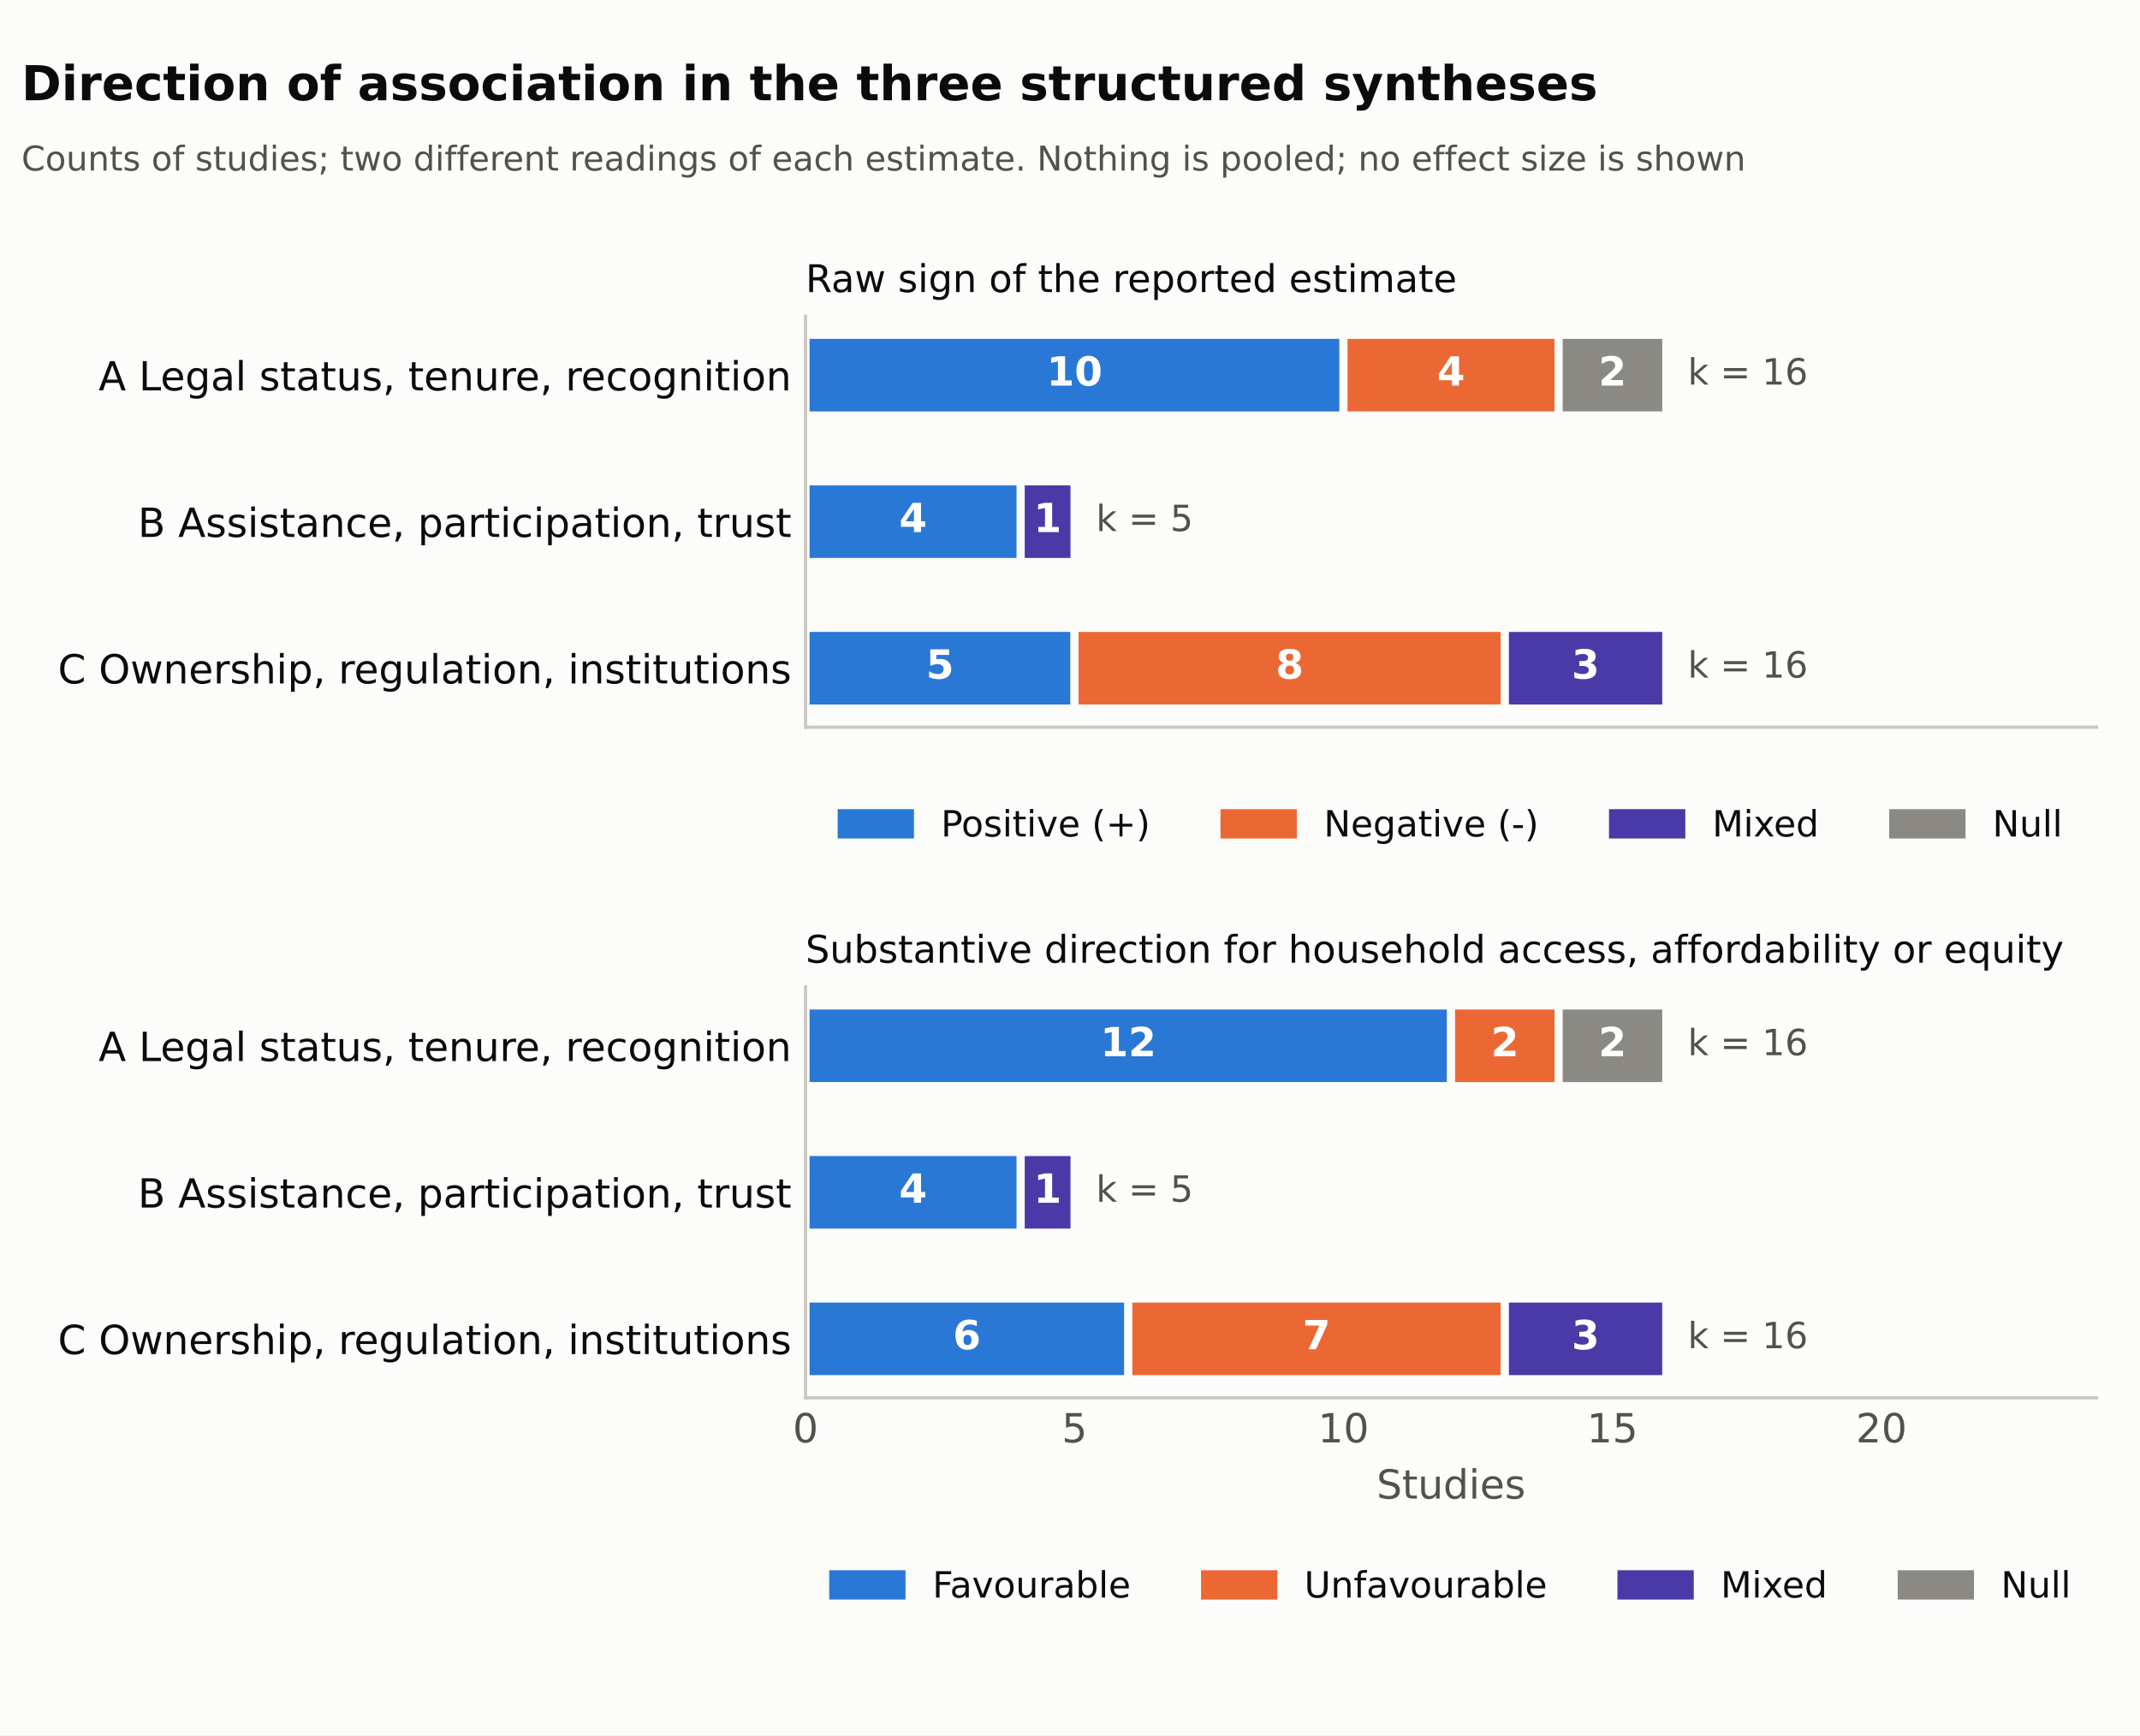
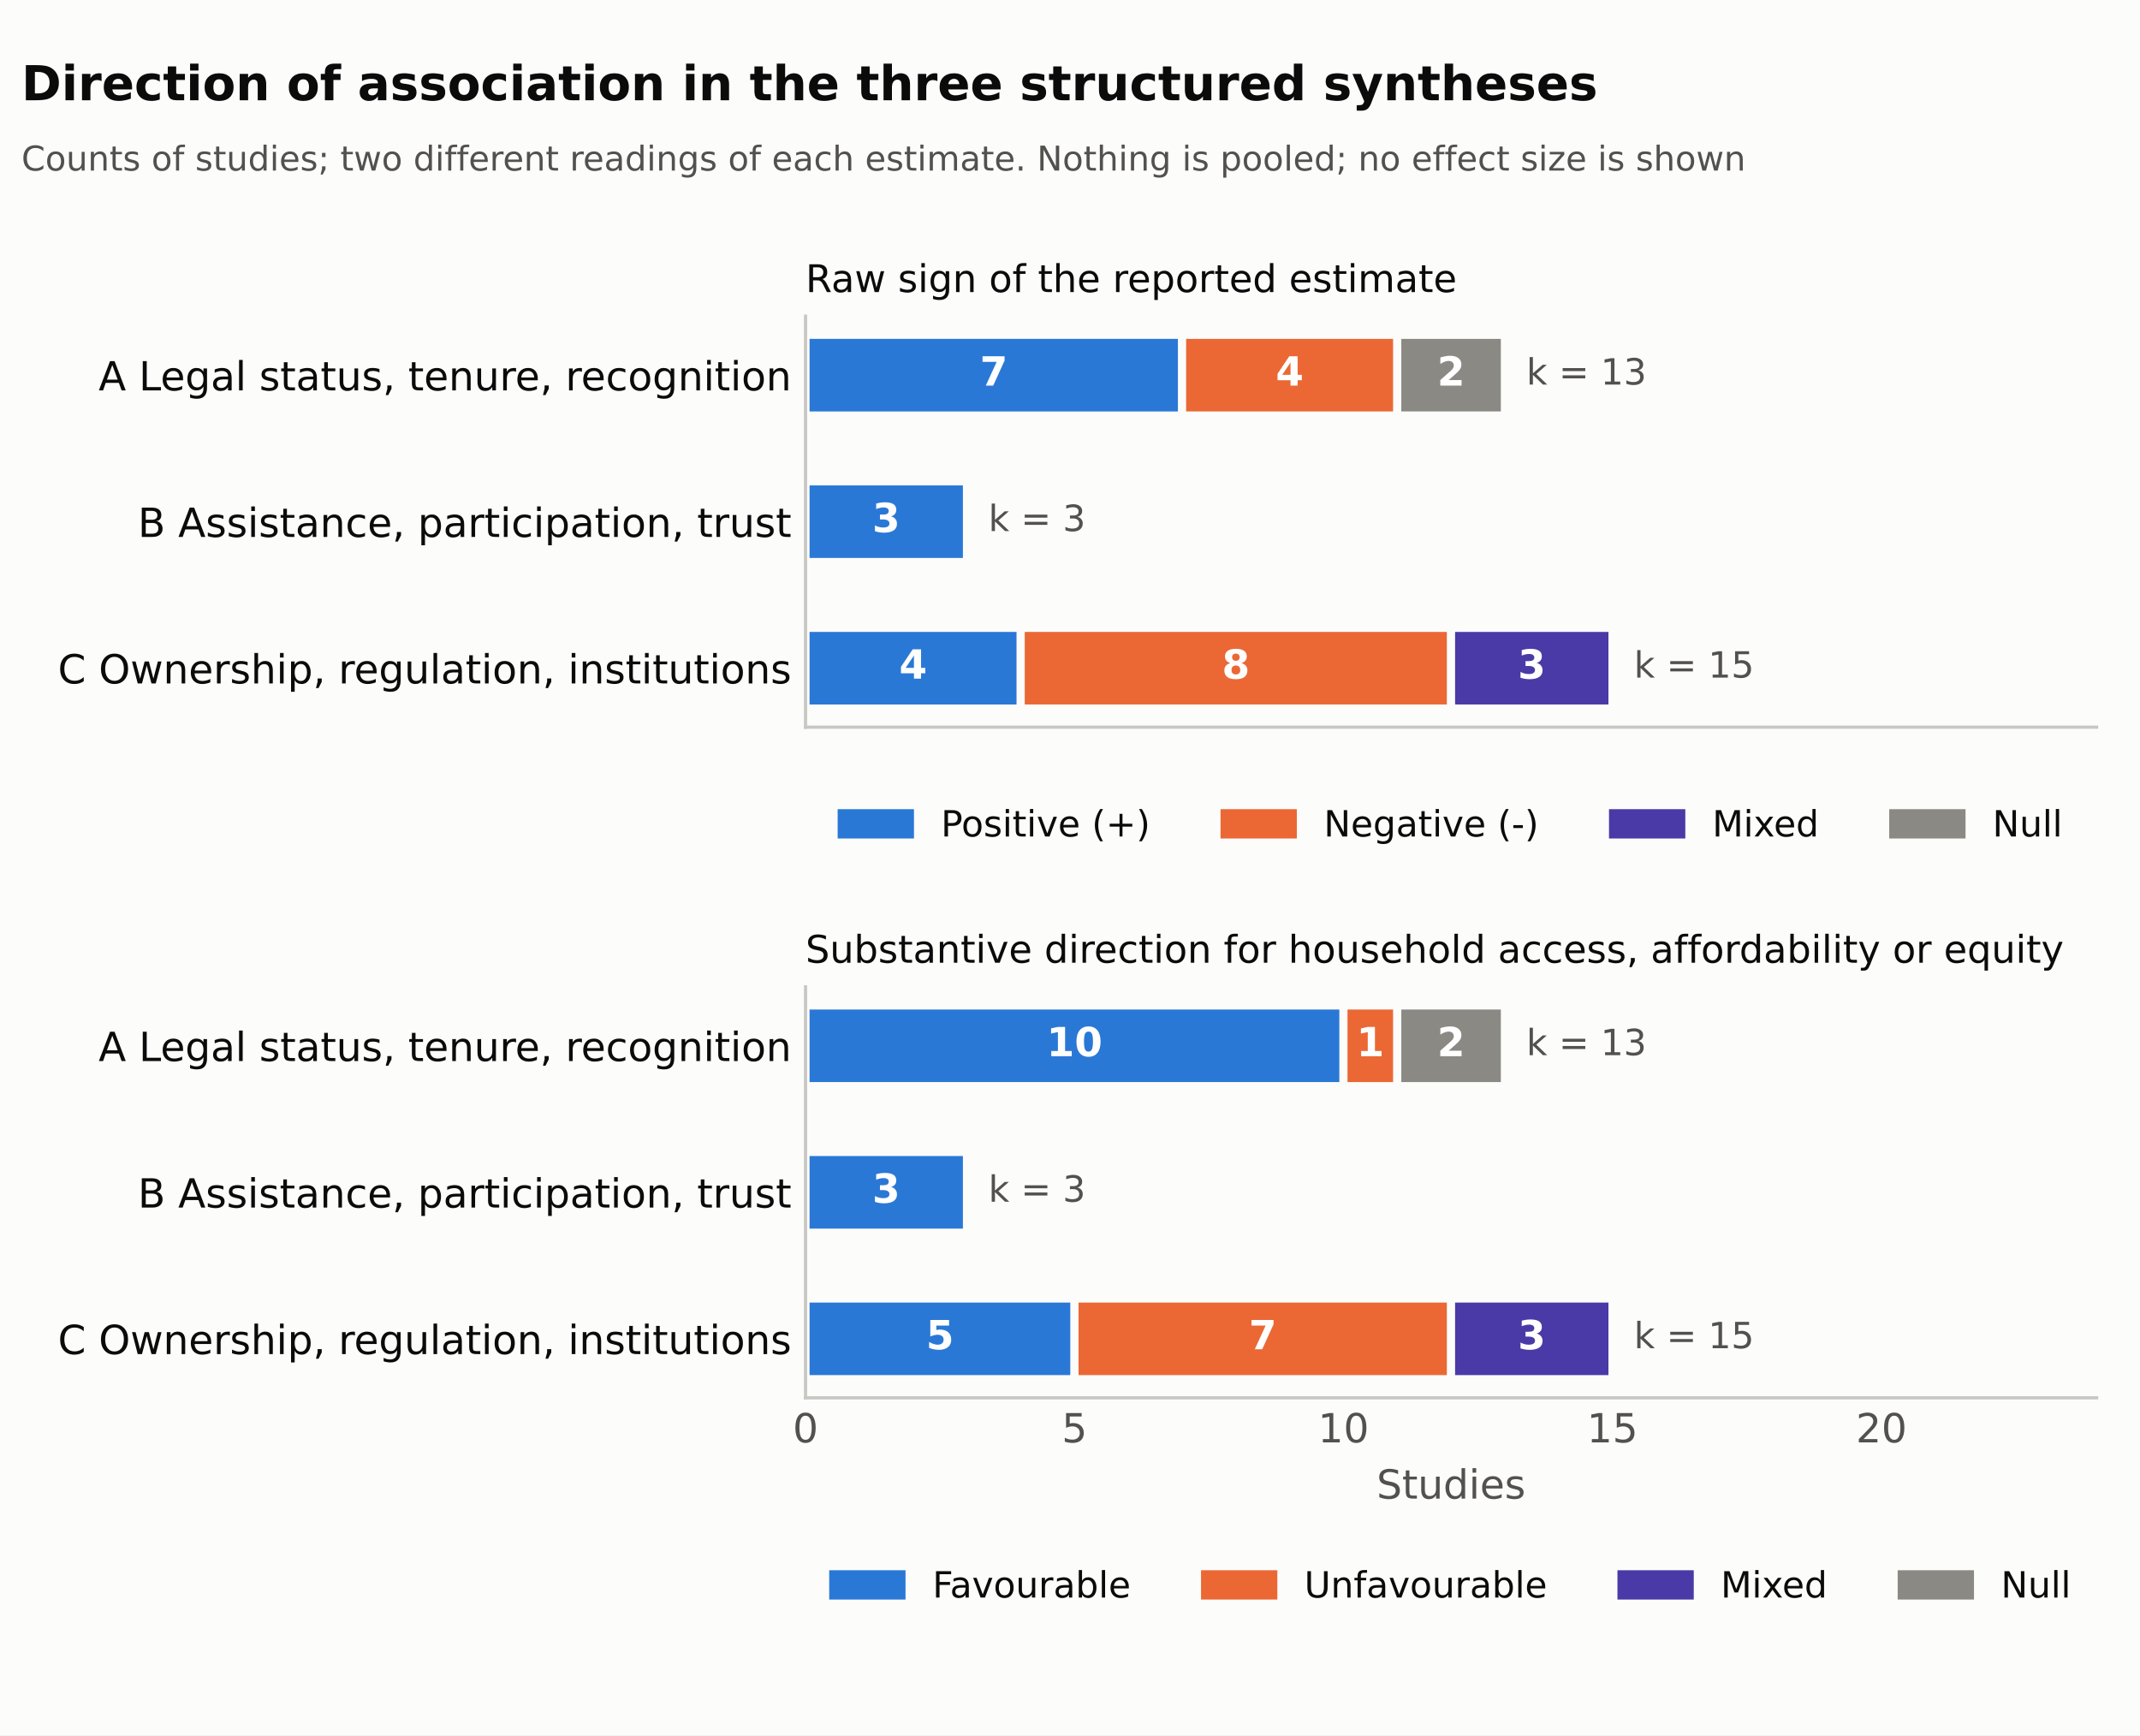
<svg xmlns="http://www.w3.org/2000/svg" width="532.8pt" height="432pt" viewBox="0 0 532.8 432" version="1.1">
  <defs>
    <style type="text/css">*{stroke-linejoin: round; stroke-linecap: butt}</style>
  </defs>
  <g id="figure_1">
    <g id="patch_1">
      <path d="M 0 432  L 532.8 432  L 532.8 0  L 0 0  z " style="fill: #fcfcfb" />
    </g>
    <g id="axes_1">
      <g id="patch_2">
        <path d="M 200.555 181.042  L 522 181.042  L 522 78.72  L 200.555 78.72  z " style="fill: #fcfcfb" />
      </g>
      <g id="patch_3">
-         <path d="M 200.555 83.371  L 334.49 83.371  L 334.49 103.434  L 200.555 103.434  z " clip-path="url(#p1a23f8839c)" style="fill: #2a78d6; stroke: #fcfcfb; stroke-width: 2; stroke-linejoin: miter" />
+         <path d="M 200.555 83.371  L 294.31 83.371  L 294.31 103.434  L 200.555 103.434  z " clip-path="url(#p1a23f8839c)" style="fill: #2a78d6; stroke: #fcfcfb; stroke-width: 2; stroke-linejoin: miter" />
      </g>
      <g id="patch_4">
-         <path d="M 334.49 83.371  L 388.065 83.371  L 388.065 103.434  L 334.49 103.434  z " clip-path="url(#p1a23f8839c)" style="fill: #eb6834; stroke: #fcfcfb; stroke-width: 2; stroke-linejoin: miter" />
+         <path d="M 294.31 83.371  L 347.884 83.371  L 347.884 103.434  L 294.31 103.434  z " clip-path="url(#p1a23f8839c)" style="fill: #eb6834; stroke: #fcfcfb; stroke-width: 2; stroke-linejoin: miter" />
      </g>
      <g id="patch_5">
-         <path d="M 388.065 83.371  L 414.852 83.371  L 414.852 103.434  L 388.065 103.434  z " clip-path="url(#p1a23f8839c)" style="fill: #8a8984; stroke: #fcfcfb; stroke-width: 2; stroke-linejoin: miter" />
+         <path d="M 347.884 83.371  L 374.671 83.371  L 374.671 103.434  L 347.884 103.434  z " clip-path="url(#p1a23f8839c)" style="fill: #8a8984; stroke: #fcfcfb; stroke-width: 2; stroke-linejoin: miter" />
      </g>
      <g id="patch_6">
-         <path d="M 200.555 119.849  L 254.129 119.849  L 254.129 139.913  L 200.555 139.913  z " clip-path="url(#p1a23f8839c)" style="fill: #2a78d6; stroke: #fcfcfb; stroke-width: 2; stroke-linejoin: miter" />
+         <path d="M 200.555 119.849  L 240.736 119.849  L 240.736 139.913  L 200.555 139.913  z " clip-path="url(#p1a23f8839c)" style="fill: #2a78d6; stroke: #fcfcfb; stroke-width: 2; stroke-linejoin: miter" />
      </g>
      <g id="patch_7">
-         <path d="M 254.129 119.849  L 267.523 119.849  L 267.523 139.913  L 254.129 139.913  z " clip-path="url(#p1a23f8839c)" style="fill: #4a3aa7; stroke: #fcfcfb; stroke-width: 2; stroke-linejoin: miter" />
+         <path d="M 200.555 156.328  L 254.129 156.328  L 254.129 176.391  L 200.555 176.391  z " clip-path="url(#p1a23f8839c)" style="fill: #2a78d6; stroke: #fcfcfb; stroke-width: 2; stroke-linejoin: miter" />
      </g>
      <g id="patch_8">
-         <path d="M 200.555 156.328  L 267.523 156.328  L 267.523 176.391  L 200.555 176.391  z " clip-path="url(#p1a23f8839c)" style="fill: #2a78d6; stroke: #fcfcfb; stroke-width: 2; stroke-linejoin: miter" />
+         <path d="M 254.129 156.328  L 361.277 156.328  L 361.277 176.391  L 254.129 176.391  z " clip-path="url(#p1a23f8839c)" style="fill: #eb6834; stroke: #fcfcfb; stroke-width: 2; stroke-linejoin: miter" />
      </g>
      <g id="patch_9">
-         <path d="M 267.523 156.328  L 374.671 156.328  L 374.671 176.391  L 267.523 176.391  z " clip-path="url(#p1a23f8839c)" style="fill: #eb6834; stroke: #fcfcfb; stroke-width: 2; stroke-linejoin: miter" />
-       </g>
-       <g id="patch_10">
-         <path d="M 374.671 156.328  L 414.852 156.328  L 414.852 176.391  L 374.671 176.391  z " clip-path="url(#p1a23f8839c)" style="fill: #4a3aa7; stroke: #fcfcfb; stroke-width: 2; stroke-linejoin: miter" />
+         <path d="M 361.277 156.328  L 401.458 156.328  L 401.458 176.391  L 361.277 176.391  z " clip-path="url(#p1a23f8839c)" style="fill: #4a3aa7; stroke: #fcfcfb; stroke-width: 2; stroke-linejoin: miter" />
      </g>
      <g id="matplotlib.axis_1">
        <g id="xtick_1">
          <g id="line2d_1" />
        </g>
        <g id="xtick_2">
          <g id="line2d_2" />
        </g>
        <g id="xtick_3">
          <g id="line2d_3" />
        </g>
        <g id="xtick_4">
          <g id="line2d_4" />
        </g>
        <g id="xtick_5">
          <g id="line2d_5" />
        </g>
      </g>
      <g id="matplotlib.axis_2">
        <g id="ytick_1">
          <g id="line2d_6" />
          <g id="text_1">
            <text style="font-size: 10px; font-family: 'DejaVu Sans', 'Bitstream Vera Sans', 'Computer Modern Sans Serif', 'Lucida Grande', 'Verdana', 'Geneva', 'Lucid', 'Arial', 'Helvetica', 'Avant Garde', sans-serif; text-anchor: end; fill: #0b0b0b" x="197.055" y="97.202" transform="rotate(-0 197.055 97.20177)">A  Legal status, tenure, recognition</text>
          </g>
        </g>
        <g id="ytick_2">
          <g id="line2d_7" />
          <g id="text_2">
            <text style="font-size: 10px; font-family: 'DejaVu Sans', 'Bitstream Vera Sans', 'Computer Modern Sans Serif', 'Lucida Grande', 'Verdana', 'Geneva', 'Lucid', 'Arial', 'Helvetica', 'Avant Garde', sans-serif; text-anchor: end; fill: #0b0b0b" x="197.055" y="133.68" transform="rotate(-0 197.055 133.6802)">B  Assistance, participation, trust</text>
          </g>
        </g>
        <g id="ytick_3">
          <g id="line2d_8" />
          <g id="text_3">
            <text style="font-size: 10px; font-family: 'DejaVu Sans', 'Bitstream Vera Sans', 'Computer Modern Sans Serif', 'Lucida Grande', 'Verdana', 'Geneva', 'Lucid', 'Arial', 'Helvetica', 'Avant Garde', sans-serif; text-anchor: end; fill: #0b0b0b" x="197.055" y="170.159" transform="rotate(-0 197.055 170.1586)">C  Ownership, regulation, institutions</text>
          </g>
        </g>
      </g>
+       <g id="patch_10">
+         <path d="M 200.555 181.042  L 200.555 78.72  " style="fill: none; stroke: #c8c7c1; stroke-width: 0.8; stroke-linejoin: miter; stroke-linecap: square" />
+       </g>
      <g id="patch_11">
-         <path d="M 200.555 181.042  L 200.555 78.72  " style="fill: none; stroke: #c8c7c1; stroke-width: 0.8; stroke-linejoin: miter; stroke-linecap: square" />
-       </g>
-       <g id="patch_12">
        <path d="M 200.555 181.042  L 522 181.042  " style="fill: none; stroke: #c8c7c1; stroke-width: 0.8; stroke-linejoin: miter; stroke-linecap: square" />
      </g>
      <g id="text_4">
-         <text style="font-weight: 700; font-size: 10px; font-family: 'DejaVu Sans', 'Bitstream Vera Sans', 'Computer Modern Sans Serif', 'Lucida Grande', 'Verdana', 'Geneva', 'Lucid', 'Arial', 'Helvetica', 'Avant Garde', sans-serif; text-anchor: middle; fill: #ffffff" x="267.523" y="96" transform="rotate(-0 267.5227 96.00021)">10</text>
+         <text style="font-weight: 700; font-size: 10px; font-family: 'DejaVu Sans', 'Bitstream Vera Sans', 'Computer Modern Sans Serif', 'Lucida Grande', 'Verdana', 'Geneva', 'Lucid', 'Arial', 'Helvetica', 'Avant Garde', sans-serif; text-anchor: middle; fill: #ffffff" x="247.432" y="96" transform="rotate(-0 247.4324 96.00021)">7</text>
      </g>
      <g id="text_5">
-         <text style="font-weight: 700; font-size: 10px; font-family: 'DejaVu Sans', 'Bitstream Vera Sans', 'Computer Modern Sans Serif', 'Lucida Grande', 'Verdana', 'Geneva', 'Lucid', 'Arial', 'Helvetica', 'Avant Garde', sans-serif; text-anchor: middle; fill: #ffffff" x="361.277" y="96" transform="rotate(-0 361.2775 96.00021)">4</text>
+         <text style="font-weight: 700; font-size: 10px; font-family: 'DejaVu Sans', 'Bitstream Vera Sans', 'Computer Modern Sans Serif', 'Lucida Grande', 'Verdana', 'Geneva', 'Lucid', 'Arial', 'Helvetica', 'Avant Garde', sans-serif; text-anchor: middle; fill: #ffffff" x="321.097" y="96" transform="rotate(-0 321.0969 96.00021)">4</text>
      </g>
      <g id="text_6">
-         <text style="font-weight: 700; font-size: 10px; font-family: 'DejaVu Sans', 'Bitstream Vera Sans', 'Computer Modern Sans Serif', 'Lucida Grande', 'Verdana', 'Geneva', 'Lucid', 'Arial', 'Helvetica', 'Avant Garde', sans-serif; text-anchor: middle; fill: #ffffff" x="401.458" y="96" transform="rotate(-0 401.4581 96.00021)">2</text>
+         <text style="font-weight: 700; font-size: 10px; font-family: 'DejaVu Sans', 'Bitstream Vera Sans', 'Computer Modern Sans Serif', 'Lucida Grande', 'Verdana', 'Geneva', 'Lucid', 'Arial', 'Helvetica', 'Avant Garde', sans-serif; text-anchor: middle; fill: #ffffff" x="361.277" y="96" transform="rotate(-0 361.2775 96.00021)">2</text>
      </g>
      <g id="text_7">
-         <text style="font-size: 9px; font-family: 'DejaVu Sans', 'Bitstream Vera Sans', 'Computer Modern Sans Serif', 'Lucida Grande', 'Verdana', 'Geneva', 'Lucid', 'Arial', 'Helvetica', 'Avant Garde', sans-serif; text-anchor: start; fill: #52514e" x="420.209" y="95.741" transform="rotate(-0 420.2091 95.7408)">k = 16</text>
+         <text style="font-size: 9px; font-family: 'DejaVu Sans', 'Bitstream Vera Sans', 'Computer Modern Sans Serif', 'Lucida Grande', 'Verdana', 'Geneva', 'Lucid', 'Arial', 'Helvetica', 'Avant Garde', sans-serif; text-anchor: start; fill: #52514e" x="380.028" y="95.741" transform="rotate(-0 380.0285 95.7408)">k = 13</text>
      </g>
      <g id="text_8">
-         <text style="font-weight: 700; font-size: 10px; font-family: 'DejaVu Sans', 'Bitstream Vera Sans', 'Computer Modern Sans Serif', 'Lucida Grande', 'Verdana', 'Geneva', 'Lucid', 'Arial', 'Helvetica', 'Avant Garde', sans-serif; text-anchor: middle; fill: #ffffff" x="227.342" y="132.479" transform="rotate(-0 227.3421 132.4786)">4</text>
+         <text style="font-weight: 700; font-size: 10px; font-family: 'DejaVu Sans', 'Bitstream Vera Sans', 'Computer Modern Sans Serif', 'Lucida Grande', 'Verdana', 'Geneva', 'Lucid', 'Arial', 'Helvetica', 'Avant Garde', sans-serif; text-anchor: middle; fill: #ffffff" x="220.645" y="132.479" transform="rotate(-0 220.6453 132.4786)">3</text>
      </g>
      <g id="text_9">
-         <text style="font-weight: 700; font-size: 10px; font-family: 'DejaVu Sans', 'Bitstream Vera Sans', 'Computer Modern Sans Serif', 'Lucida Grande', 'Verdana', 'Geneva', 'Lucid', 'Arial', 'Helvetica', 'Avant Garde', sans-serif; text-anchor: middle; fill: #ffffff" x="260.826" y="132.479" transform="rotate(-0 260.8259 132.4786)">1</text>
+         <text style="font-size: 9px; font-family: 'DejaVu Sans', 'Bitstream Vera Sans', 'Computer Modern Sans Serif', 'Lucida Grande', 'Verdana', 'Geneva', 'Lucid', 'Arial', 'Helvetica', 'Avant Garde', sans-serif; text-anchor: start; fill: #52514e" x="246.093" y="132.219" transform="rotate(-0 246.093 132.2192)">k = 3</text>
      </g>
      <g id="text_10">
-         <text style="font-size: 9px; font-family: 'DejaVu Sans', 'Bitstream Vera Sans', 'Computer Modern Sans Serif', 'Lucida Grande', 'Verdana', 'Geneva', 'Lucid', 'Arial', 'Helvetica', 'Avant Garde', sans-serif; text-anchor: start; fill: #52514e" x="272.88" y="132.219" transform="rotate(-0 272.8801 132.2192)">k = 5</text>
+         <text style="font-weight: 700; font-size: 10px; font-family: 'DejaVu Sans', 'Bitstream Vera Sans', 'Computer Modern Sans Serif', 'Lucida Grande', 'Verdana', 'Geneva', 'Lucid', 'Arial', 'Helvetica', 'Avant Garde', sans-serif; text-anchor: middle; fill: #ffffff" x="227.342" y="168.957" transform="rotate(-0 227.3421 168.957)">4</text>
      </g>
      <g id="text_11">
-         <text style="font-weight: 700; font-size: 10px; font-family: 'DejaVu Sans', 'Bitstream Vera Sans', 'Computer Modern Sans Serif', 'Lucida Grande', 'Verdana', 'Geneva', 'Lucid', 'Arial', 'Helvetica', 'Avant Garde', sans-serif; text-anchor: middle; fill: #ffffff" x="234.039" y="168.957" transform="rotate(-0 234.0389 168.957)">5</text>
+         <text style="font-weight: 700; font-size: 10px; font-family: 'DejaVu Sans', 'Bitstream Vera Sans', 'Computer Modern Sans Serif', 'Lucida Grande', 'Verdana', 'Geneva', 'Lucid', 'Arial', 'Helvetica', 'Avant Garde', sans-serif; text-anchor: middle; fill: #ffffff" x="307.703" y="168.957" transform="rotate(-0 307.7033 168.957)">8</text>
      </g>
      <g id="text_12">
-         <text style="font-weight: 700; font-size: 10px; font-family: 'DejaVu Sans', 'Bitstream Vera Sans', 'Computer Modern Sans Serif', 'Lucida Grande', 'Verdana', 'Geneva', 'Lucid', 'Arial', 'Helvetica', 'Avant Garde', sans-serif; text-anchor: middle; fill: #ffffff" x="321.097" y="168.957" transform="rotate(-0 321.0969 168.957)">8</text>
+         <text style="font-weight: 700; font-size: 10px; font-family: 'DejaVu Sans', 'Bitstream Vera Sans', 'Computer Modern Sans Serif', 'Lucida Grande', 'Verdana', 'Geneva', 'Lucid', 'Arial', 'Helvetica', 'Avant Garde', sans-serif; text-anchor: middle; fill: #ffffff" x="381.368" y="168.957" transform="rotate(-0 381.3678 168.957)">3</text>
      </g>
      <g id="text_13">
-         <text style="font-weight: 700; font-size: 10px; font-family: 'DejaVu Sans', 'Bitstream Vera Sans', 'Computer Modern Sans Serif', 'Lucida Grande', 'Verdana', 'Geneva', 'Lucid', 'Arial', 'Helvetica', 'Avant Garde', sans-serif; text-anchor: middle; fill: #ffffff" x="394.761" y="168.957" transform="rotate(-0 394.7614 168.957)">3</text>
+         <text style="font-size: 9px; font-family: 'DejaVu Sans', 'Bitstream Vera Sans', 'Computer Modern Sans Serif', 'Lucida Grande', 'Verdana', 'Geneva', 'Lucid', 'Arial', 'Helvetica', 'Avant Garde', sans-serif; text-anchor: start; fill: #52514e" x="406.816" y="168.698" transform="rotate(-0 406.8155 168.6976)">k = 15</text>
      </g>
      <g id="text_14">
-         <text style="font-size: 9px; font-family: 'DejaVu Sans', 'Bitstream Vera Sans', 'Computer Modern Sans Serif', 'Lucida Grande', 'Verdana', 'Geneva', 'Lucid', 'Arial', 'Helvetica', 'Avant Garde', sans-serif; text-anchor: start; fill: #52514e" x="420.209" y="168.698" transform="rotate(-0 420.2091 168.6976)">k = 16</text>
-       </g>
-       <g id="text_15">
        <text style="font-size: 9.5px; font-family: 'DejaVu Sans', 'Bitstream Vera Sans', 'Computer Modern Sans Serif', 'Lucida Grande', 'Verdana', 'Geneva', 'Lucid', 'Arial', 'Helvetica', 'Avant Garde', sans-serif; text-anchor: start; fill: #0b0b0b" x="200.555" y="72.72" transform="rotate(-0 200.555 72.72)">Raw sign of the reported estimate</text>
      </g>
      <g id="legend_1">
+         <g id="patch_12">
+           <path d="M 209.054 208.259  L 227.054 208.259  L 227.054 201.959  L 209.054 201.959  z " style="fill: #2a78d6; stroke: #2a78d6; stroke-linejoin: miter" />
+         </g>
+         <g id="text_15">
+           <text style="font-size: 9px; font-family: 'DejaVu Sans', 'Bitstream Vera Sans', 'Computer Modern Sans Serif', 'Lucida Grande', 'Verdana', 'Geneva', 'Lucid', 'Arial', 'Helvetica', 'Avant Garde', sans-serif; text-anchor: start; fill: #0b0b0b" x="234.254" y="208.259" transform="rotate(-0 234.2537 208.2591)">Positive (+)</text>
+         </g>
        <g id="patch_13">
-           <path d="M 209.054 208.259  L 227.054 208.259  L 227.054 201.959  L 209.054 201.959  z " style="fill: #2a78d6; stroke: #2a78d6; stroke-linejoin: miter" />
+           <path d="M 304.374 208.259  L 322.374 208.259  L 322.374 201.959  L 304.374 201.959  z " style="fill: #eb6834; stroke: #eb6834; stroke-linejoin: miter" />
        </g>
        <g id="text_16">
-           <text style="font-size: 9px; font-family: 'DejaVu Sans', 'Bitstream Vera Sans', 'Computer Modern Sans Serif', 'Lucida Grande', 'Verdana', 'Geneva', 'Lucid', 'Arial', 'Helvetica', 'Avant Garde', sans-serif; text-anchor: start; fill: #0b0b0b" x="234.254" y="208.259" transform="rotate(-0 234.2537 208.2591)">Positive (+)</text>
+           <text style="font-size: 9px; font-family: 'DejaVu Sans', 'Bitstream Vera Sans', 'Computer Modern Sans Serif', 'Lucida Grande', 'Verdana', 'Geneva', 'Lucid', 'Arial', 'Helvetica', 'Avant Garde', sans-serif; text-anchor: start; fill: #0b0b0b" x="329.574" y="208.259" transform="rotate(-0 329.5736 208.2591)">Negative (-)</text>
        </g>
        <g id="patch_14">
-           <path d="M 304.374 208.259  L 322.374 208.259  L 322.374 201.959  L 304.374 201.959  z " style="fill: #eb6834; stroke: #eb6834; stroke-linejoin: miter" />
+           <path d="M 401.097 208.259  L 419.097 208.259  L 419.097 201.959  L 401.097 201.959  z " style="fill: #4a3aa7; stroke: #4a3aa7; stroke-linejoin: miter" />
        </g>
        <g id="text_17">
-           <text style="font-size: 9px; font-family: 'DejaVu Sans', 'Bitstream Vera Sans', 'Computer Modern Sans Serif', 'Lucida Grande', 'Verdana', 'Geneva', 'Lucid', 'Arial', 'Helvetica', 'Avant Garde', sans-serif; text-anchor: start; fill: #0b0b0b" x="329.574" y="208.259" transform="rotate(-0 329.5736 208.2591)">Negative (-)</text>
+           <text style="font-size: 9px; font-family: 'DejaVu Sans', 'Bitstream Vera Sans', 'Computer Modern Sans Serif', 'Lucida Grande', 'Verdana', 'Geneva', 'Lucid', 'Arial', 'Helvetica', 'Avant Garde', sans-serif; text-anchor: start; fill: #0b0b0b" x="426.297" y="208.259" transform="rotate(-0 426.2969 208.2591)">Mixed</text>
        </g>
        <g id="patch_15">
-           <path d="M 401.097 208.259  L 419.097 208.259  L 419.097 201.959  L 401.097 201.959  z " style="fill: #4a3aa7; stroke: #4a3aa7; stroke-linejoin: miter" />
+           <path d="M 470.864 208.259  L 488.864 208.259  L 488.864 201.959  L 470.864 201.959  z " style="fill: #8a8984; stroke: #8a8984; stroke-linejoin: miter" />
        </g>
        <g id="text_18">
-           <text style="font-size: 9px; font-family: 'DejaVu Sans', 'Bitstream Vera Sans', 'Computer Modern Sans Serif', 'Lucida Grande', 'Verdana', 'Geneva', 'Lucid', 'Arial', 'Helvetica', 'Avant Garde', sans-serif; text-anchor: start; fill: #0b0b0b" x="426.297" y="208.259" transform="rotate(-0 426.2969 208.2591)">Mixed</text>
-         </g>
-         <g id="patch_16">
-           <path d="M 470.864 208.259  L 488.864 208.259  L 488.864 201.959  L 470.864 201.959  z " style="fill: #8a8984; stroke: #8a8984; stroke-linejoin: miter" />
-         </g>
-         <g id="text_19">
          <text style="font-size: 9px; font-family: 'DejaVu Sans', 'Bitstream Vera Sans', 'Computer Modern Sans Serif', 'Lucida Grande', 'Verdana', 'Geneva', 'Lucid', 'Arial', 'Helvetica', 'Avant Garde', sans-serif; text-anchor: start; fill: #0b0b0b" x="496.064" y="208.259" transform="rotate(-0 496.0638 208.2591)">Null</text>
        </g>
      </g>
    </g>
    <g id="axes_2">
+       <g id="patch_16">
+         <path d="M 200.555 348.01  L 522 348.01  L 522 245.688  L 200.555 245.688  z " style="fill: #fcfcfb" />
+       </g>
      <g id="patch_17">
-         <path d="M 200.555 348.01  L 522 348.01  L 522 245.688  L 200.555 245.688  z " style="fill: #fcfcfb" />
+         <path d="M 200.555 250.339  L 334.49 250.339  L 334.49 270.402  L 200.555 270.402  z " clip-path="url(#p61d5bc5aa3)" style="fill: #2a78d6; stroke: #fcfcfb; stroke-width: 2; stroke-linejoin: miter" />
      </g>
      <g id="patch_18">
-         <path d="M 200.555 250.339  L 361.277 250.339  L 361.277 270.402  L 200.555 270.402  z " clip-path="url(#p61d5bc5aa3)" style="fill: #2a78d6; stroke: #fcfcfb; stroke-width: 2; stroke-linejoin: miter" />
+         <path d="M 334.49 250.339  L 347.884 250.339  L 347.884 270.402  L 334.49 270.402  z " clip-path="url(#p61d5bc5aa3)" style="fill: #eb6834; stroke: #fcfcfb; stroke-width: 2; stroke-linejoin: miter" />
      </g>
      <g id="patch_19">
-         <path d="M 361.277 250.339  L 388.065 250.339  L 388.065 270.402  L 361.277 270.402  z " clip-path="url(#p61d5bc5aa3)" style="fill: #eb6834; stroke: #fcfcfb; stroke-width: 2; stroke-linejoin: miter" />
+         <path d="M 347.884 250.339  L 374.671 250.339  L 374.671 270.402  L 347.884 270.402  z " clip-path="url(#p61d5bc5aa3)" style="fill: #8a8984; stroke: #fcfcfb; stroke-width: 2; stroke-linejoin: miter" />
      </g>
      <g id="patch_20">
-         <path d="M 388.065 250.339  L 414.852 250.339  L 414.852 270.402  L 388.065 270.402  z " clip-path="url(#p61d5bc5aa3)" style="fill: #8a8984; stroke: #fcfcfb; stroke-width: 2; stroke-linejoin: miter" />
+         <path d="M 200.555 286.817  L 240.736 286.817  L 240.736 306.881  L 200.555 306.881  z " clip-path="url(#p61d5bc5aa3)" style="fill: #2a78d6; stroke: #fcfcfb; stroke-width: 2; stroke-linejoin: miter" />
      </g>
      <g id="patch_21">
-         <path d="M 200.555 286.817  L 254.129 286.817  L 254.129 306.881  L 200.555 306.881  z " clip-path="url(#p61d5bc5aa3)" style="fill: #2a78d6; stroke: #fcfcfb; stroke-width: 2; stroke-linejoin: miter" />
+         <path d="M 200.555 323.296  L 267.523 323.296  L 267.523 343.359  L 200.555 343.359  z " clip-path="url(#p61d5bc5aa3)" style="fill: #2a78d6; stroke: #fcfcfb; stroke-width: 2; stroke-linejoin: miter" />
      </g>
      <g id="patch_22">
-         <path d="M 254.129 286.817  L 267.523 286.817  L 267.523 306.881  L 254.129 306.881  z " clip-path="url(#p61d5bc5aa3)" style="fill: #4a3aa7; stroke: #fcfcfb; stroke-width: 2; stroke-linejoin: miter" />
+         <path d="M 267.523 323.296  L 361.277 323.296  L 361.277 343.359  L 267.523 343.359  z " clip-path="url(#p61d5bc5aa3)" style="fill: #eb6834; stroke: #fcfcfb; stroke-width: 2; stroke-linejoin: miter" />
      </g>
      <g id="patch_23">
-         <path d="M 200.555 323.296  L 280.916 323.296  L 280.916 343.359  L 200.555 343.359  z " clip-path="url(#p61d5bc5aa3)" style="fill: #2a78d6; stroke: #fcfcfb; stroke-width: 2; stroke-linejoin: miter" />
-       </g>
-       <g id="patch_24">
-         <path d="M 280.916 323.296  L 374.671 323.296  L 374.671 343.359  L 280.916 343.359  z " clip-path="url(#p61d5bc5aa3)" style="fill: #eb6834; stroke: #fcfcfb; stroke-width: 2; stroke-linejoin: miter" />
-       </g>
-       <g id="patch_25">
-         <path d="M 374.671 323.296  L 414.852 323.296  L 414.852 343.359  L 374.671 343.359  z " clip-path="url(#p61d5bc5aa3)" style="fill: #4a3aa7; stroke: #fcfcfb; stroke-width: 2; stroke-linejoin: miter" />
+         <path d="M 361.277 323.296  L 401.458 323.296  L 401.458 343.359  L 361.277 343.359  z " clip-path="url(#p61d5bc5aa3)" style="fill: #4a3aa7; stroke: #fcfcfb; stroke-width: 2; stroke-linejoin: miter" />
      </g>
      <g id="matplotlib.axis_3">
        <g id="xtick_6">
          <g id="line2d_9" />
-           <g id="text_20">
+           <g id="text_19">
            <text style="font-size: 10px; font-family: 'DejaVu Sans', 'Bitstream Vera Sans', 'Computer Modern Sans Serif', 'Lucida Grande', 'Verdana', 'Geneva', 'Lucid', 'Arial', 'Helvetica', 'Avant Garde', sans-serif; text-anchor: middle; fill: #52514e" x="200.555" y="359.108" transform="rotate(-0 200.555 359.1075)">0</text>
          </g>
        </g>
        <g id="xtick_7">
          <g id="line2d_10" />
-           <g id="text_21">
+           <g id="text_20">
            <text style="font-size: 10px; font-family: 'DejaVu Sans', 'Bitstream Vera Sans', 'Computer Modern Sans Serif', 'Lucida Grande', 'Verdana', 'Geneva', 'Lucid', 'Arial', 'Helvetica', 'Avant Garde', sans-serif; text-anchor: middle; fill: #52514e" x="267.523" y="359.108" transform="rotate(-0 267.5227 359.1075)">5</text>
          </g>
        </g>
        <g id="xtick_8">
          <g id="line2d_11" />
-           <g id="text_22">
+           <g id="text_21">
            <text style="font-size: 10px; font-family: 'DejaVu Sans', 'Bitstream Vera Sans', 'Computer Modern Sans Serif', 'Lucida Grande', 'Verdana', 'Geneva', 'Lucid', 'Arial', 'Helvetica', 'Avant Garde', sans-serif; text-anchor: middle; fill: #52514e" x="334.49" y="359.108" transform="rotate(-0 334.4904 359.1075)">10</text>
          </g>
        </g>
        <g id="xtick_9">
          <g id="line2d_12" />
-           <g id="text_23">
+           <g id="text_22">
            <text style="font-size: 10px; font-family: 'DejaVu Sans', 'Bitstream Vera Sans', 'Computer Modern Sans Serif', 'Lucida Grande', 'Verdana', 'Geneva', 'Lucid', 'Arial', 'Helvetica', 'Avant Garde', sans-serif; text-anchor: middle; fill: #52514e" x="401.458" y="359.108" transform="rotate(-0 401.4581 359.1075)">15</text>
          </g>
        </g>
        <g id="xtick_10">
          <g id="line2d_13" />
-           <g id="text_24">
+           <g id="text_23">
            <text style="font-size: 10px; font-family: 'DejaVu Sans', 'Bitstream Vera Sans', 'Computer Modern Sans Serif', 'Lucida Grande', 'Verdana', 'Geneva', 'Lucid', 'Arial', 'Helvetica', 'Avant Garde', sans-serif; text-anchor: middle; fill: #52514e" x="468.426" y="359.108" transform="rotate(-0 468.4258 359.1075)">20</text>
          </g>
        </g>
-         <g id="text_25">
+         <g id="text_24">
          <text style="font-size: 10px; font-family: 'DejaVu Sans', 'Bitstream Vera Sans', 'Computer Modern Sans Serif', 'Lucida Grande', 'Verdana', 'Geneva', 'Lucid', 'Arial', 'Helvetica', 'Avant Garde', sans-serif; text-anchor: middle; fill: #52514e" x="361.277" y="373.108" transform="rotate(-0 361.2775 373.1083)">Studies</text>
        </g>
      </g>
      <g id="matplotlib.axis_4">
        <g id="ytick_4">
          <g id="line2d_14" />
-           <g id="text_26">
+           <g id="text_25">
            <text style="font-size: 10px; font-family: 'DejaVu Sans', 'Bitstream Vera Sans', 'Computer Modern Sans Serif', 'Lucida Grande', 'Verdana', 'Geneva', 'Lucid', 'Arial', 'Helvetica', 'Avant Garde', sans-serif; text-anchor: end; fill: #0b0b0b" x="197.055" y="264.17" transform="rotate(-0 197.055 264.1698)">A  Legal status, tenure, recognition</text>
          </g>
        </g>
        <g id="ytick_5">
          <g id="line2d_15" />
-           <g id="text_27">
+           <g id="text_26">
            <text style="font-size: 10px; font-family: 'DejaVu Sans', 'Bitstream Vera Sans', 'Computer Modern Sans Serif', 'Lucida Grande', 'Verdana', 'Geneva', 'Lucid', 'Arial', 'Helvetica', 'Avant Garde', sans-serif; text-anchor: end; fill: #0b0b0b" x="197.055" y="300.648" transform="rotate(-0 197.055 300.6482)">B  Assistance, participation, trust</text>
          </g>
        </g>
        <g id="ytick_6">
          <g id="line2d_16" />
-           <g id="text_28">
+           <g id="text_27">
            <text style="font-size: 10px; font-family: 'DejaVu Sans', 'Bitstream Vera Sans', 'Computer Modern Sans Serif', 'Lucida Grande', 'Verdana', 'Geneva', 'Lucid', 'Arial', 'Helvetica', 'Avant Garde', sans-serif; text-anchor: end; fill: #0b0b0b" x="197.055" y="337.127" transform="rotate(-0 197.055 337.1266)">C  Ownership, regulation, institutions</text>
          </g>
        </g>
      </g>
-       <g id="patch_26">
+       <g id="patch_24">
        <path d="M 200.555 348.01  L 200.555 245.688  " style="fill: none; stroke: #c8c7c1; stroke-width: 0.8; stroke-linejoin: miter; stroke-linecap: square" />
      </g>
-       <g id="patch_27">
+       <g id="patch_25">
        <path d="M 200.555 348.01  L 522 348.01  " style="fill: none; stroke: #c8c7c1; stroke-width: 0.8; stroke-linejoin: miter; stroke-linecap: square" />
      </g>
+       <g id="text_28">
+         <text style="font-weight: 700; font-size: 10px; font-family: 'DejaVu Sans', 'Bitstream Vera Sans', 'Computer Modern Sans Serif', 'Lucida Grande', 'Verdana', 'Geneva', 'Lucid', 'Arial', 'Helvetica', 'Avant Garde', sans-serif; text-anchor: middle; fill: #ffffff" x="267.523" y="262.968" transform="rotate(-0 267.5227 262.9682)">10</text>
+       </g>
      <g id="text_29">
-         <text style="font-weight: 700; font-size: 10px; font-family: 'DejaVu Sans', 'Bitstream Vera Sans', 'Computer Modern Sans Serif', 'Lucida Grande', 'Verdana', 'Geneva', 'Lucid', 'Arial', 'Helvetica', 'Avant Garde', sans-serif; text-anchor: middle; fill: #ffffff" x="280.916" y="262.968" transform="rotate(-0 280.9162 262.9682)">12</text>
+         <text style="font-weight: 700; font-size: 10px; font-family: 'DejaVu Sans', 'Bitstream Vera Sans', 'Computer Modern Sans Serif', 'Lucida Grande', 'Verdana', 'Geneva', 'Lucid', 'Arial', 'Helvetica', 'Avant Garde', sans-serif; text-anchor: middle; fill: #ffffff" x="341.187" y="262.968" transform="rotate(-0 341.1872 262.9682)">1</text>
      </g>
      <g id="text_30">
-         <text style="font-weight: 700; font-size: 10px; font-family: 'DejaVu Sans', 'Bitstream Vera Sans', 'Computer Modern Sans Serif', 'Lucida Grande', 'Verdana', 'Geneva', 'Lucid', 'Arial', 'Helvetica', 'Avant Garde', sans-serif; text-anchor: middle; fill: #ffffff" x="374.671" y="262.968" transform="rotate(-0 374.671 262.9682)">2</text>
+         <text style="font-weight: 700; font-size: 10px; font-family: 'DejaVu Sans', 'Bitstream Vera Sans', 'Computer Modern Sans Serif', 'Lucida Grande', 'Verdana', 'Geneva', 'Lucid', 'Arial', 'Helvetica', 'Avant Garde', sans-serif; text-anchor: middle; fill: #ffffff" x="361.277" y="262.968" transform="rotate(-0 361.2775 262.9682)">2</text>
      </g>
      <g id="text_31">
-         <text style="font-weight: 700; font-size: 10px; font-family: 'DejaVu Sans', 'Bitstream Vera Sans', 'Computer Modern Sans Serif', 'Lucida Grande', 'Verdana', 'Geneva', 'Lucid', 'Arial', 'Helvetica', 'Avant Garde', sans-serif; text-anchor: middle; fill: #ffffff" x="401.458" y="262.968" transform="rotate(-0 401.4581 262.9682)">2</text>
+         <text style="font-size: 9px; font-family: 'DejaVu Sans', 'Bitstream Vera Sans', 'Computer Modern Sans Serif', 'Lucida Grande', 'Verdana', 'Geneva', 'Lucid', 'Arial', 'Helvetica', 'Avant Garde', sans-serif; text-anchor: start; fill: #52514e" x="380.028" y="262.709" transform="rotate(-0 380.0285 262.7088)">k = 13</text>
      </g>
      <g id="text_32">
-         <text style="font-size: 9px; font-family: 'DejaVu Sans', 'Bitstream Vera Sans', 'Computer Modern Sans Serif', 'Lucida Grande', 'Verdana', 'Geneva', 'Lucid', 'Arial', 'Helvetica', 'Avant Garde', sans-serif; text-anchor: start; fill: #52514e" x="420.209" y="262.709" transform="rotate(-0 420.2091 262.7088)">k = 16</text>
+         <text style="font-weight: 700; font-size: 10px; font-family: 'DejaVu Sans', 'Bitstream Vera Sans', 'Computer Modern Sans Serif', 'Lucida Grande', 'Verdana', 'Geneva', 'Lucid', 'Arial', 'Helvetica', 'Avant Garde', sans-serif; text-anchor: middle; fill: #ffffff" x="220.645" y="299.447" transform="rotate(-0 220.6453 299.4466)">3</text>
      </g>
      <g id="text_33">
-         <text style="font-weight: 700; font-size: 10px; font-family: 'DejaVu Sans', 'Bitstream Vera Sans', 'Computer Modern Sans Serif', 'Lucida Grande', 'Verdana', 'Geneva', 'Lucid', 'Arial', 'Helvetica', 'Avant Garde', sans-serif; text-anchor: middle; fill: #ffffff" x="227.342" y="299.447" transform="rotate(-0 227.3421 299.4466)">4</text>
+         <text style="font-size: 9px; font-family: 'DejaVu Sans', 'Bitstream Vera Sans', 'Computer Modern Sans Serif', 'Lucida Grande', 'Verdana', 'Geneva', 'Lucid', 'Arial', 'Helvetica', 'Avant Garde', sans-serif; text-anchor: start; fill: #52514e" x="246.093" y="299.187" transform="rotate(-0 246.093 299.1872)">k = 3</text>
      </g>
      <g id="text_34">
-         <text style="font-weight: 700; font-size: 10px; font-family: 'DejaVu Sans', 'Bitstream Vera Sans', 'Computer Modern Sans Serif', 'Lucida Grande', 'Verdana', 'Geneva', 'Lucid', 'Arial', 'Helvetica', 'Avant Garde', sans-serif; text-anchor: middle; fill: #ffffff" x="260.826" y="299.447" transform="rotate(-0 260.8259 299.4466)">1</text>
+         <text style="font-weight: 700; font-size: 10px; font-family: 'DejaVu Sans', 'Bitstream Vera Sans', 'Computer Modern Sans Serif', 'Lucida Grande', 'Verdana', 'Geneva', 'Lucid', 'Arial', 'Helvetica', 'Avant Garde', sans-serif; text-anchor: middle; fill: #ffffff" x="234.039" y="335.925" transform="rotate(-0 234.0389 335.925)">5</text>
      </g>
      <g id="text_35">
-         <text style="font-size: 9px; font-family: 'DejaVu Sans', 'Bitstream Vera Sans', 'Computer Modern Sans Serif', 'Lucida Grande', 'Verdana', 'Geneva', 'Lucid', 'Arial', 'Helvetica', 'Avant Garde', sans-serif; text-anchor: start; fill: #52514e" x="272.88" y="299.187" transform="rotate(-0 272.8801 299.1872)">k = 5</text>
+         <text style="font-weight: 700; font-size: 10px; font-family: 'DejaVu Sans', 'Bitstream Vera Sans', 'Computer Modern Sans Serif', 'Lucida Grande', 'Verdana', 'Geneva', 'Lucid', 'Arial', 'Helvetica', 'Avant Garde', sans-serif; text-anchor: middle; fill: #ffffff" x="314.4" y="335.925" transform="rotate(-0 314.4001 335.925)">7</text>
      </g>
      <g id="text_36">
-         <text style="font-weight: 700; font-size: 10px; font-family: 'DejaVu Sans', 'Bitstream Vera Sans', 'Computer Modern Sans Serif', 'Lucida Grande', 'Verdana', 'Geneva', 'Lucid', 'Arial', 'Helvetica', 'Avant Garde', sans-serif; text-anchor: middle; fill: #ffffff" x="240.736" y="335.925" transform="rotate(-0 240.7356 335.925)">6</text>
+         <text style="font-weight: 700; font-size: 10px; font-family: 'DejaVu Sans', 'Bitstream Vera Sans', 'Computer Modern Sans Serif', 'Lucida Grande', 'Verdana', 'Geneva', 'Lucid', 'Arial', 'Helvetica', 'Avant Garde', sans-serif; text-anchor: middle; fill: #ffffff" x="381.368" y="335.925" transform="rotate(-0 381.3678 335.925)">3</text>
      </g>
      <g id="text_37">
-         <text style="font-weight: 700; font-size: 10px; font-family: 'DejaVu Sans', 'Bitstream Vera Sans', 'Computer Modern Sans Serif', 'Lucida Grande', 'Verdana', 'Geneva', 'Lucid', 'Arial', 'Helvetica', 'Avant Garde', sans-serif; text-anchor: middle; fill: #ffffff" x="327.794" y="335.925" transform="rotate(-0 327.7936 335.925)">7</text>
+         <text style="font-size: 9px; font-family: 'DejaVu Sans', 'Bitstream Vera Sans', 'Computer Modern Sans Serif', 'Lucida Grande', 'Verdana', 'Geneva', 'Lucid', 'Arial', 'Helvetica', 'Avant Garde', sans-serif; text-anchor: start; fill: #52514e" x="406.816" y="335.666" transform="rotate(-0 406.8155 335.6656)">k = 15</text>
      </g>
      <g id="text_38">
-         <text style="font-weight: 700; font-size: 10px; font-family: 'DejaVu Sans', 'Bitstream Vera Sans', 'Computer Modern Sans Serif', 'Lucida Grande', 'Verdana', 'Geneva', 'Lucid', 'Arial', 'Helvetica', 'Avant Garde', sans-serif; text-anchor: middle; fill: #ffffff" x="394.761" y="335.925" transform="rotate(-0 394.7614 335.925)">3</text>
-       </g>
-       <g id="text_39">
-         <text style="font-size: 9px; font-family: 'DejaVu Sans', 'Bitstream Vera Sans', 'Computer Modern Sans Serif', 'Lucida Grande', 'Verdana', 'Geneva', 'Lucid', 'Arial', 'Helvetica', 'Avant Garde', sans-serif; text-anchor: start; fill: #52514e" x="420.209" y="335.666" transform="rotate(-0 420.2091 335.6656)">k = 16</text>
-       </g>
-       <g id="text_40">
        <text style="font-size: 9.5px; font-family: 'DejaVu Sans', 'Bitstream Vera Sans', 'Computer Modern Sans Serif', 'Lucida Grande', 'Verdana', 'Geneva', 'Lucid', 'Arial', 'Helvetica', 'Avant Garde', sans-serif; text-anchor: start; fill: #0b0b0b" x="200.555" y="239.688" transform="rotate(-0 200.555 239.688)">Substantive direction for household access, affordability or equity</text>
      </g>
      <g id="legend_2">
+         <g id="patch_26">
+           <path d="M 206.951 397.738  L 224.951 397.738  L 224.951 391.438  L 206.951 391.438  z " style="fill: #2a78d6; stroke: #2a78d6; stroke-linejoin: miter" />
+         </g>
+         <g id="text_39">
+           <text style="font-size: 9px; font-family: 'DejaVu Sans', 'Bitstream Vera Sans', 'Computer Modern Sans Serif', 'Lucida Grande', 'Verdana', 'Geneva', 'Lucid', 'Arial', 'Helvetica', 'Avant Garde', sans-serif; text-anchor: start; fill: #0b0b0b" x="232.151" y="397.738" transform="rotate(-0 232.1507 397.7379)">Favourable</text>
+         </g>
+         <g id="patch_27">
+           <path d="M 299.521 397.738  L 317.521 397.738  L 317.521 391.438  L 299.521 391.438  z " style="fill: #eb6834; stroke: #eb6834; stroke-linejoin: miter" />
+         </g>
+         <g id="text_40">
+           <text style="font-size: 9px; font-family: 'DejaVu Sans', 'Bitstream Vera Sans', 'Computer Modern Sans Serif', 'Lucida Grande', 'Verdana', 'Geneva', 'Lucid', 'Arial', 'Helvetica', 'Avant Garde', sans-serif; text-anchor: start; fill: #0b0b0b" x="324.721" y="397.738" transform="rotate(-0 324.7213 397.7379)">Unfavourable</text>
+         </g>
        <g id="patch_28">
-           <path d="M 206.951 397.738  L 224.951 397.738  L 224.951 391.438  L 206.951 391.438  z " style="fill: #2a78d6; stroke: #2a78d6; stroke-linejoin: miter" />
+           <path d="M 403.2 397.738  L 421.2 397.738  L 421.2 391.438  L 403.2 391.438  z " style="fill: #4a3aa7; stroke: #4a3aa7; stroke-linejoin: miter" />
        </g>
        <g id="text_41">
-           <text style="font-size: 9px; font-family: 'DejaVu Sans', 'Bitstream Vera Sans', 'Computer Modern Sans Serif', 'Lucida Grande', 'Verdana', 'Geneva', 'Lucid', 'Arial', 'Helvetica', 'Avant Garde', sans-serif; text-anchor: start; fill: #0b0b0b" x="232.151" y="397.738" transform="rotate(-0 232.1507 397.7379)">Favourable</text>
+           <text style="font-size: 9px; font-family: 'DejaVu Sans', 'Bitstream Vera Sans', 'Computer Modern Sans Serif', 'Lucida Grande', 'Verdana', 'Geneva', 'Lucid', 'Arial', 'Helvetica', 'Avant Garde', sans-serif; text-anchor: start; fill: #0b0b0b" x="428.4" y="397.738" transform="rotate(-0 428.3999 397.7379)">Mixed</text>
        </g>
        <g id="patch_29">
-           <path d="M 299.521 397.738  L 317.521 397.738  L 317.521 391.438  L 299.521 391.438  z " style="fill: #eb6834; stroke: #eb6834; stroke-linejoin: miter" />
+           <path d="M 472.967 397.738  L 490.967 397.738  L 490.967 391.438  L 472.967 391.438  z " style="fill: #8a8984; stroke: #8a8984; stroke-linejoin: miter" />
        </g>
        <g id="text_42">
-           <text style="font-size: 9px; font-family: 'DejaVu Sans', 'Bitstream Vera Sans', 'Computer Modern Sans Serif', 'Lucida Grande', 'Verdana', 'Geneva', 'Lucid', 'Arial', 'Helvetica', 'Avant Garde', sans-serif; text-anchor: start; fill: #0b0b0b" x="324.721" y="397.738" transform="rotate(-0 324.7213 397.7379)">Unfavourable</text>
-         </g>
-         <g id="patch_30">
-           <path d="M 403.2 397.738  L 421.2 397.738  L 421.2 391.438  L 403.2 391.438  z " style="fill: #4a3aa7; stroke: #4a3aa7; stroke-linejoin: miter" />
-         </g>
-         <g id="text_43">
-           <text style="font-size: 9px; font-family: 'DejaVu Sans', 'Bitstream Vera Sans', 'Computer Modern Sans Serif', 'Lucida Grande', 'Verdana', 'Geneva', 'Lucid', 'Arial', 'Helvetica', 'Avant Garde', sans-serif; text-anchor: start; fill: #0b0b0b" x="428.4" y="397.738" transform="rotate(-0 428.3999 397.7379)">Mixed</text>
-         </g>
-         <g id="patch_31">
-           <path d="M 472.967 397.738  L 490.967 397.738  L 490.967 391.438  L 472.967 391.438  z " style="fill: #8a8984; stroke: #8a8984; stroke-linejoin: miter" />
-         </g>
-         <g id="text_44">
          <text style="font-size: 9px; font-family: 'DejaVu Sans', 'Bitstream Vera Sans', 'Computer Modern Sans Serif', 'Lucida Grande', 'Verdana', 'Geneva', 'Lucid', 'Arial', 'Helvetica', 'Avant Garde', sans-serif; text-anchor: start; fill: #0b0b0b" x="498.167" y="397.738" transform="rotate(-0 498.1668 397.7379)">Null</text>
        </g>
      </g>
    </g>
-     <g id="text_45">
+     <g id="text_43">
      <text style="font-weight: 700; font-size: 12px; font-family: 'DejaVu Sans', 'Bitstream Vera Sans', 'Computer Modern Sans Serif', 'Lucida Grande', 'Verdana', 'Geneva', 'Lucid', 'Arial', 'Helvetica', 'Avant Garde', sans-serif; text-anchor: start; fill: #0b0b0b" x="5.328" y="24.958" transform="rotate(-0 5.328 24.95812)">Direction of association in the three structured syntheses</text>
    </g>
-     <g id="text_46">
+     <g id="text_44">
      <text style="font-size: 8.5px; font-family: 'DejaVu Sans', 'Bitstream Vera Sans', 'Computer Modern Sans Serif', 'Lucida Grande', 'Verdana', 'Geneva', 'Lucid', 'Arial', 'Helvetica', 'Avant Garde', sans-serif; text-anchor: start; fill: #52514e" x="5.328" y="42.459" transform="rotate(-0 5.328 42.45867)">Counts of studies; two different readings of each estimate. Nothing is pooled; no effect size is shown</text>
    </g>
  </g>
  <defs>
    <clipPath id="p1a23f8839c">
      <rect x="200.555" y="78.72" width="321.445" height="102.322" />
    </clipPath>
    <clipPath id="p61d5bc5aa3">
      <rect x="200.555" y="245.688" width="321.445" height="102.322" />
    </clipPath>
  </defs>
</svg>
